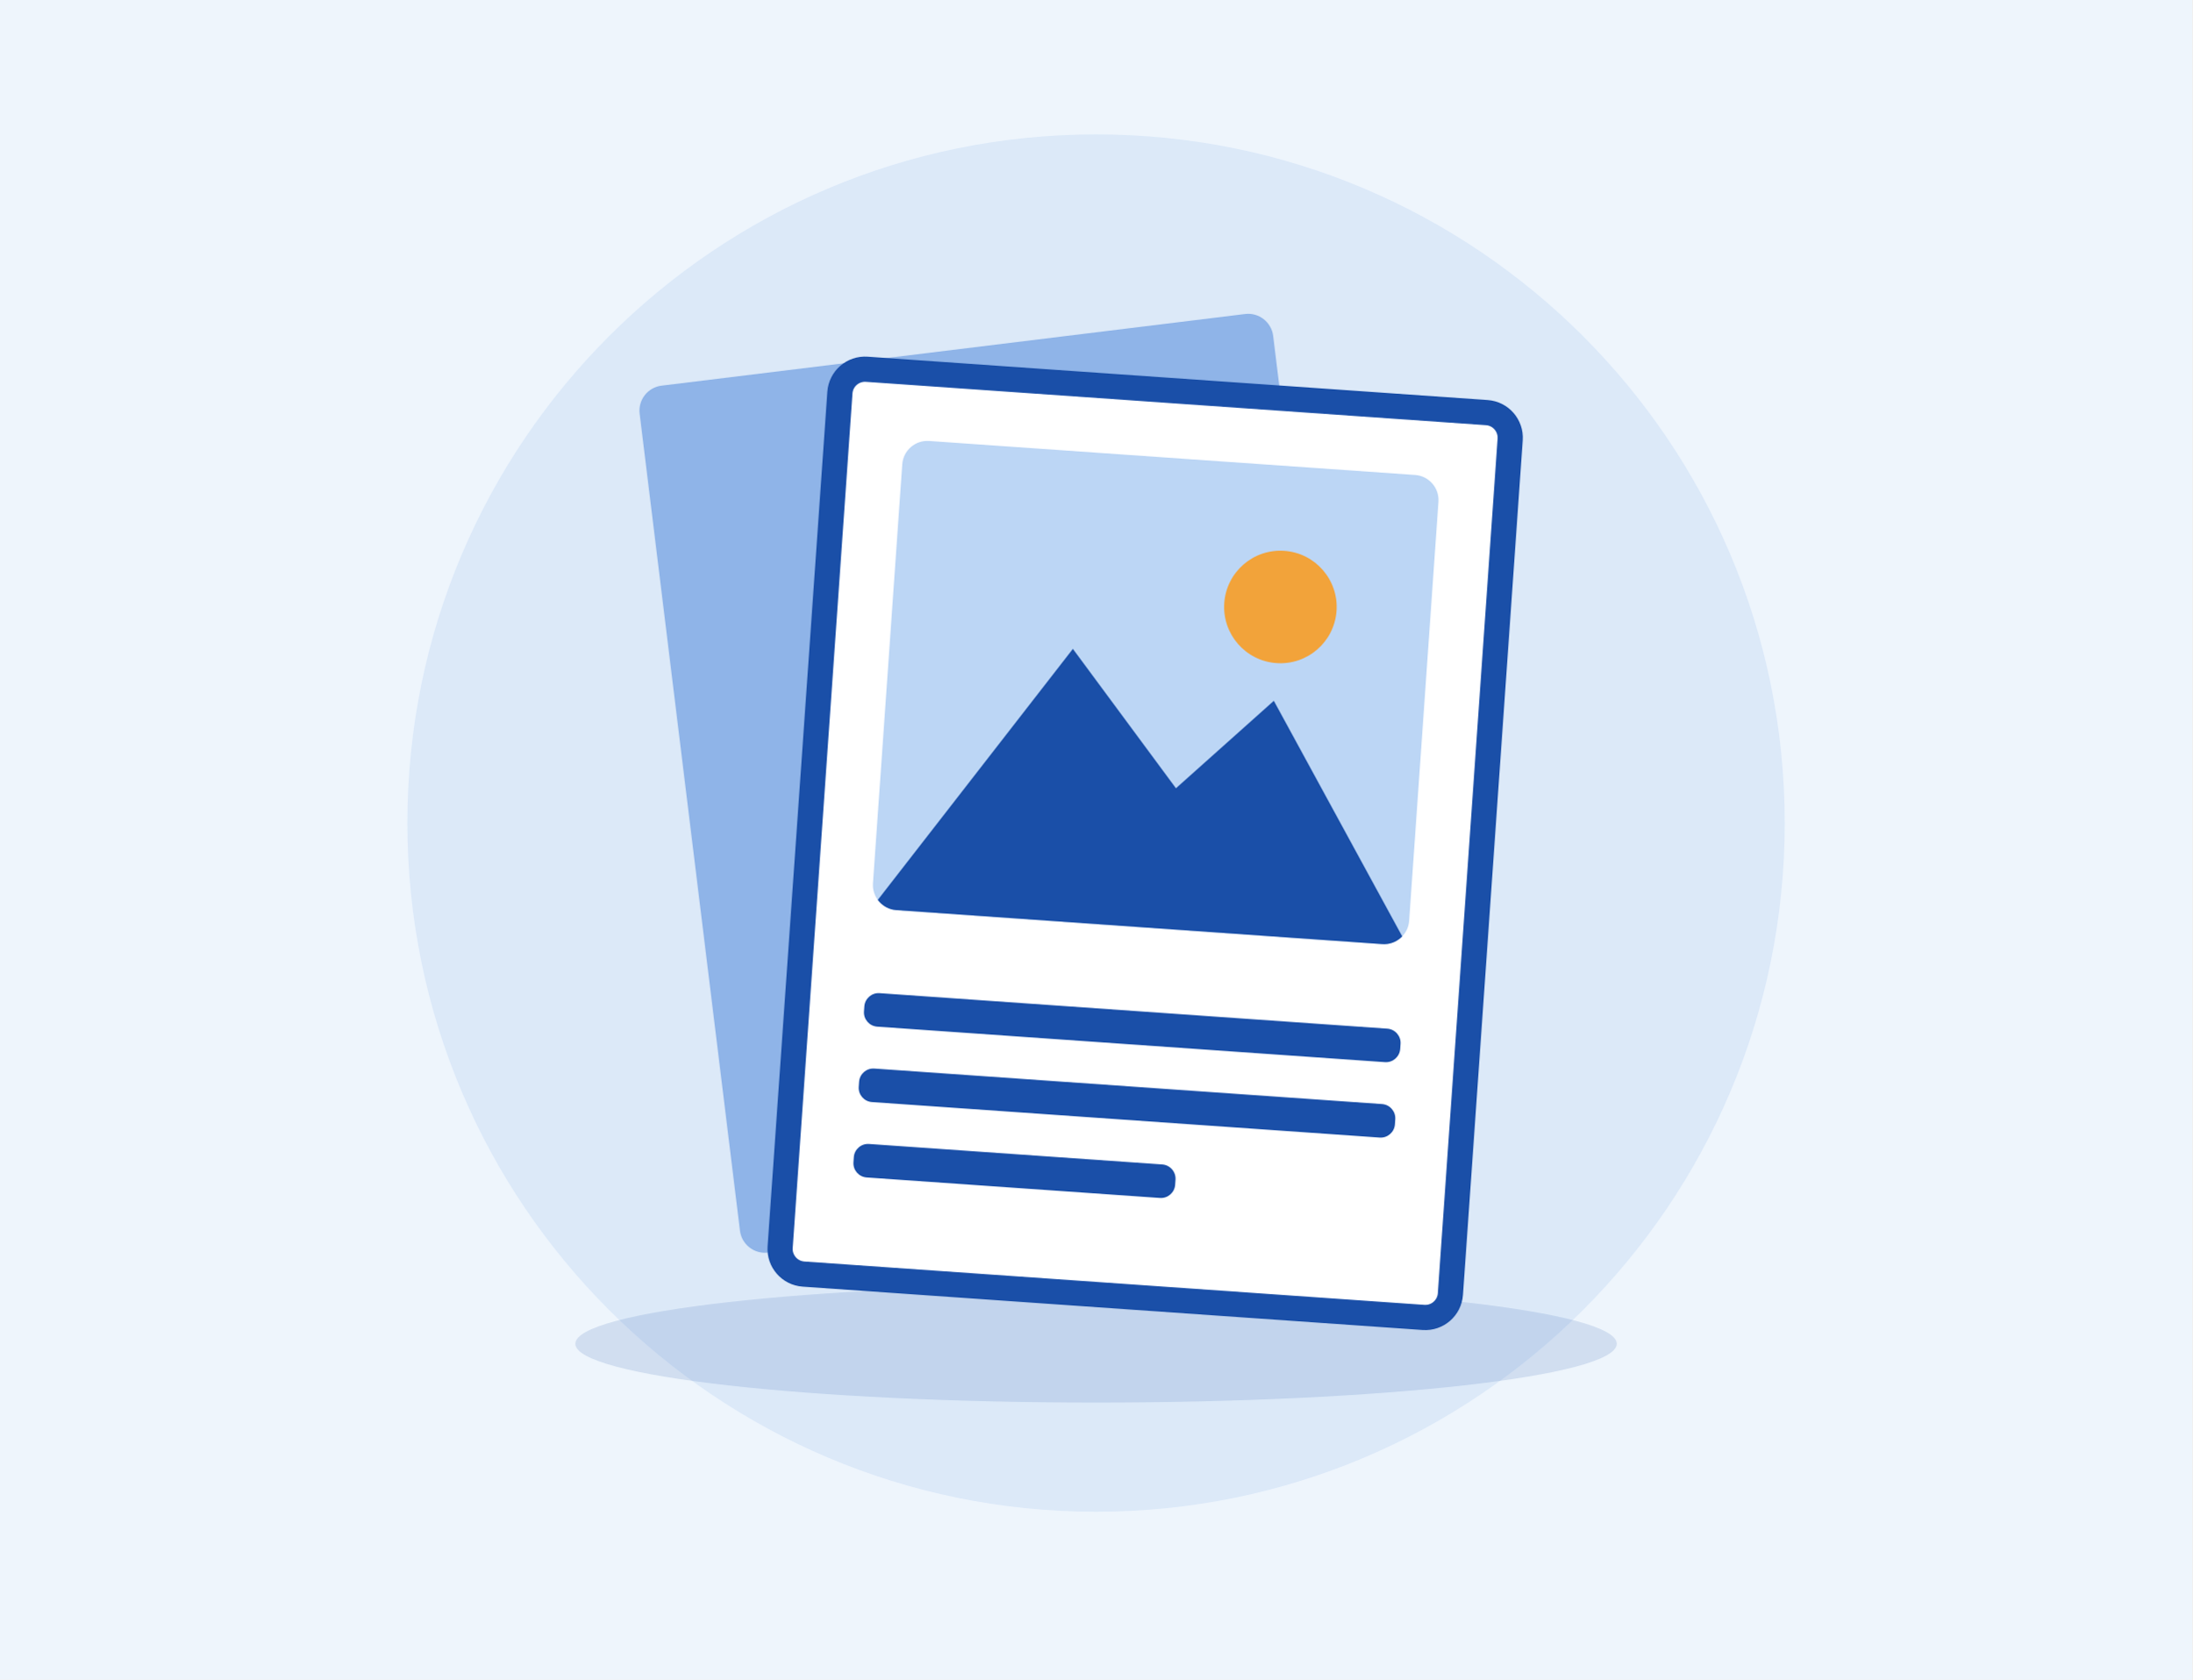
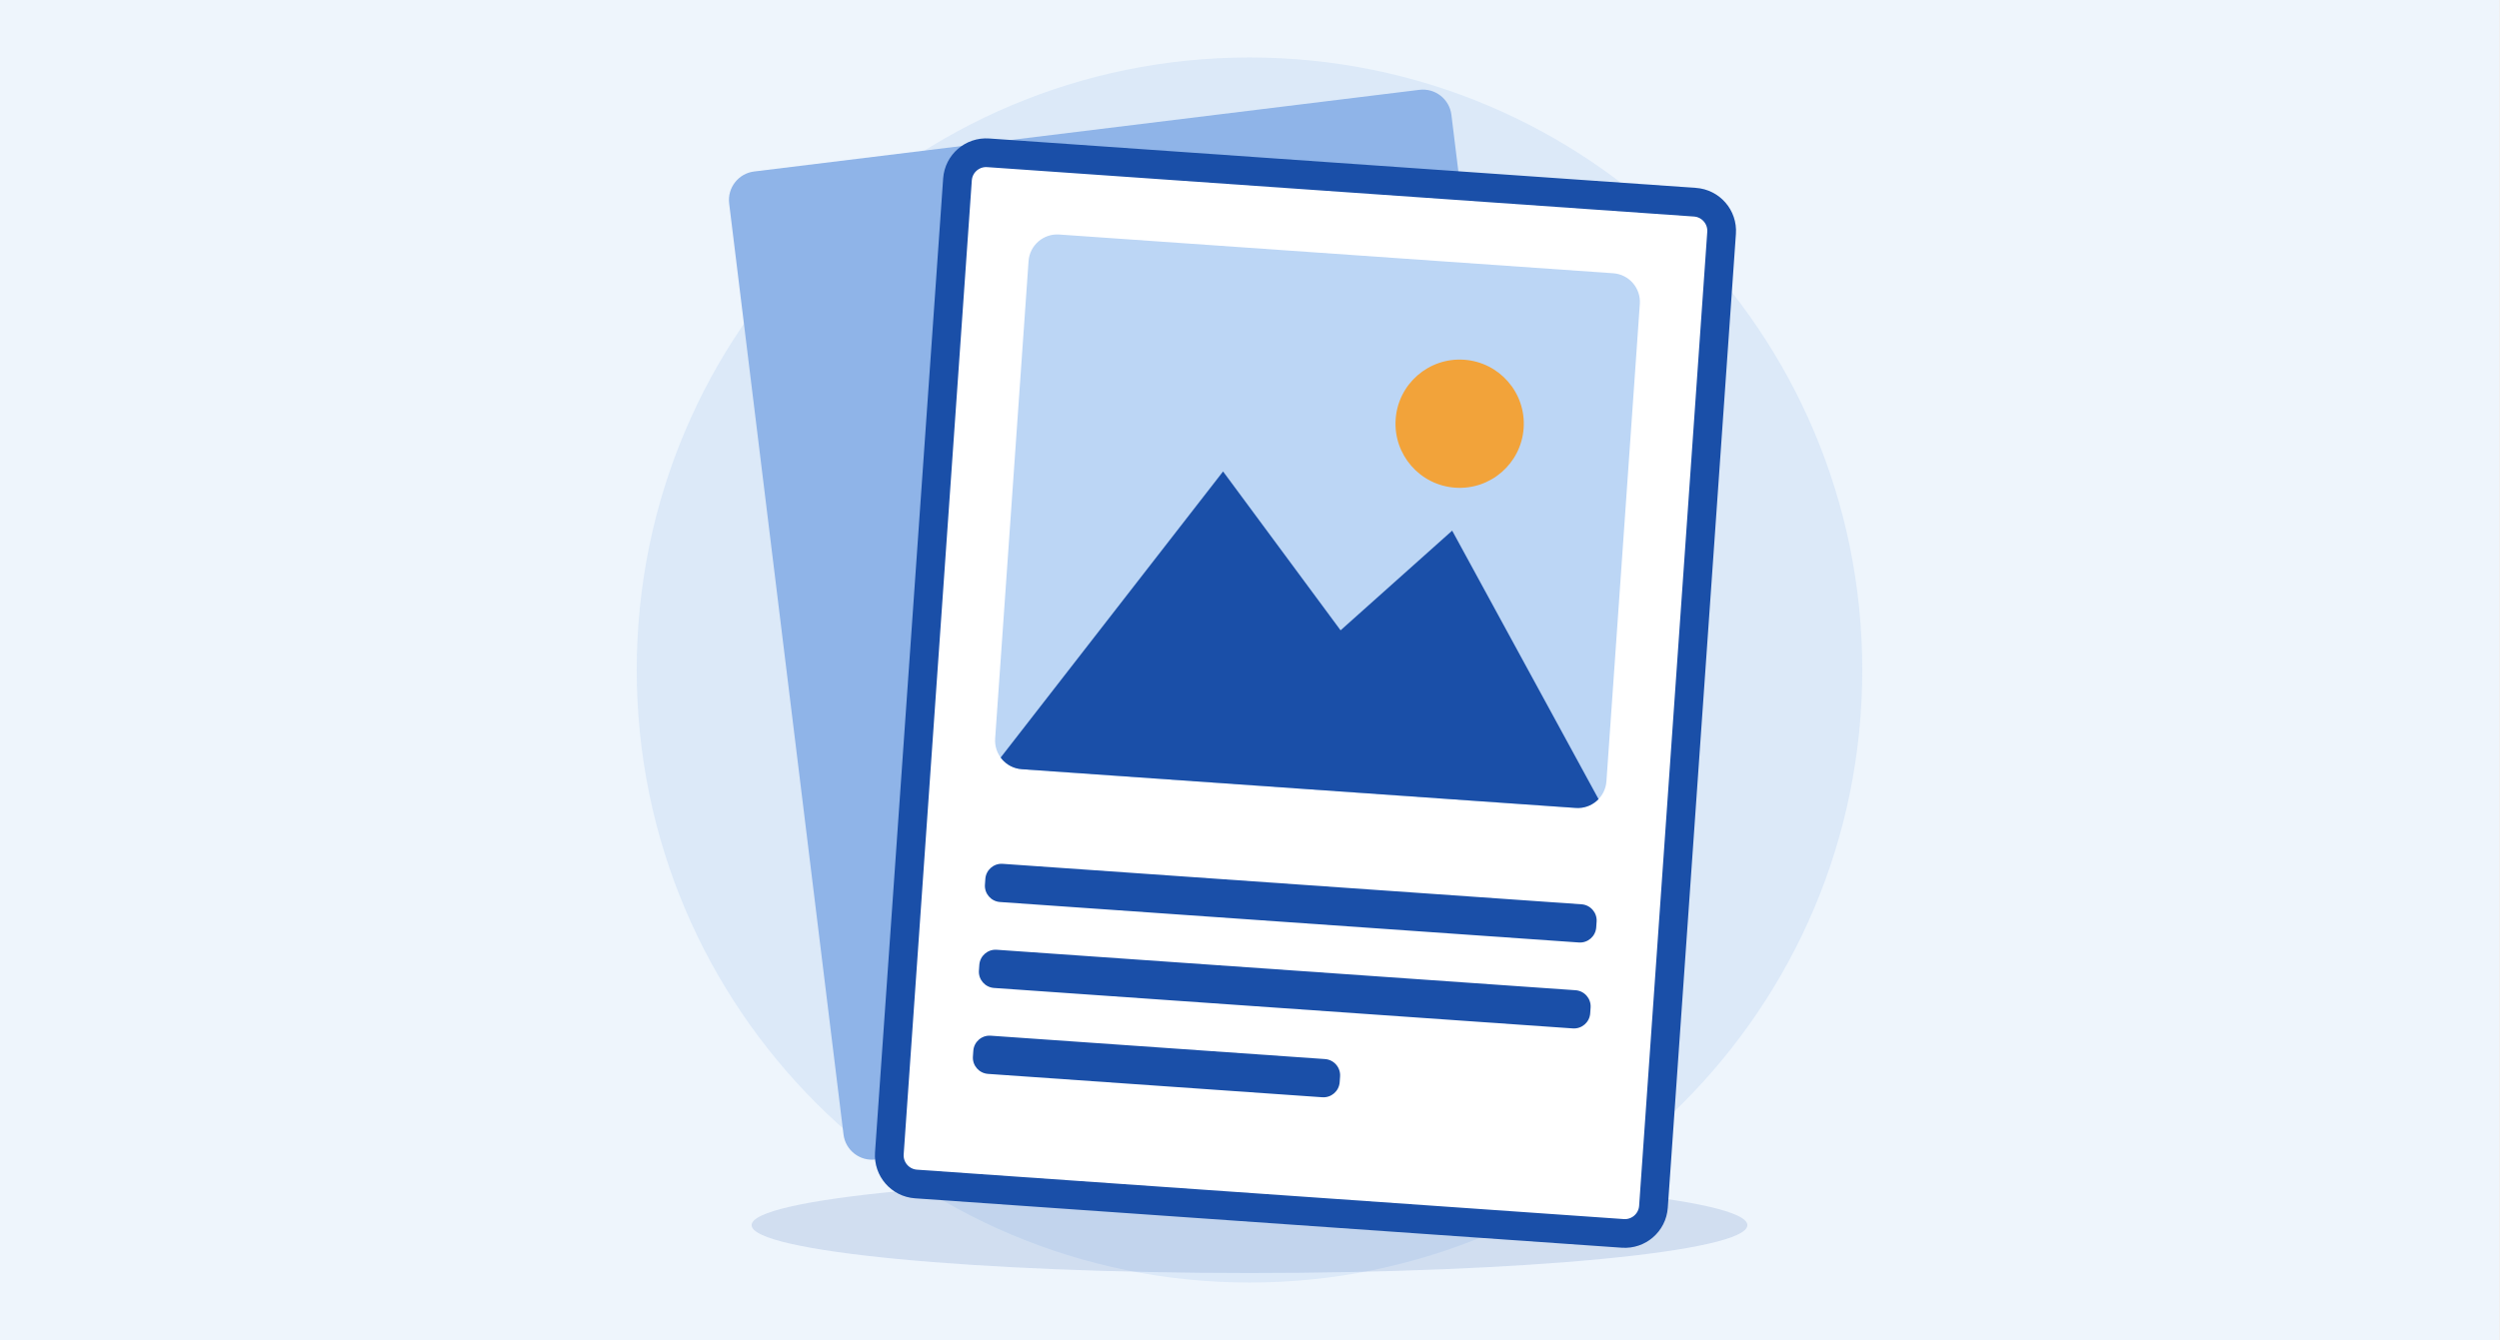
- <svg xmlns="http://www.w3.org/2000/svg" viewBox="0 0 261 200" width="261" height="200">
-   <rect width="261" height="200" fill="#eef5fc" />
-   <circle cx="130.5" cy="98" r="82" fill="#dce9f8" />
-   <ellipse cx="130.5" cy="160" rx="62" ry="7" fill="#1a4fa8" opacity=".14" />
+ <svg xmlns="http://www.w3.org/2000/svg" viewBox="0 28 261 140" width="261" height="140">
+   <rect y="28" width="261" height="140" fill="#eef5fc" />
+   <circle cx="130.5" cy="98" r="64" fill="#dce9f8" />
+   <ellipse cx="130.5" cy="156" rx="52" ry="5" fill="#1a4fa8" opacity=".14" />
  <g transform="translate(130.5 98)">
    <g transform="rotate(-7)">
      <rect x="-48" y="-58" width="76" height="104" rx="3" fill="#8fb4e8" />
    </g>
    <g transform="rotate(4)">
      <rect x="-34" y="-52" width="80" height="108" rx="3" fill="#ffffff" stroke="#1a4fa8" stroke-width="3" />
      <clipPath id="p1">
        <rect x="-26" y="-44" width="64" height="56" rx="3" />
      </clipPath>
      <g clip-path="url(#p1)">
        <rect x="-26" y="-44" width="64" height="56" fill="#bcd6f5" />
        <circle cx="20.1" cy="-27.2" r="6.7" fill="#f2a33a" />
        <polygon points="-26,12 -4.2,-20.5 9.2,-4.8 20.1,-16.0 38,12" fill="#1a4fa8" />
      </g>
      <rect x="-26" y="22" width="64.0" height="4" rx="1.7" fill="#1a4fa8" />
      <rect x="-26" y="31" width="64.0" height="4" rx="1.7" fill="#1a4fa8" />
      <rect x="-26" y="40" width="38.4" height="4" rx="1.7" fill="#1a4fa8" />
    </g>
  </g>
</svg>
